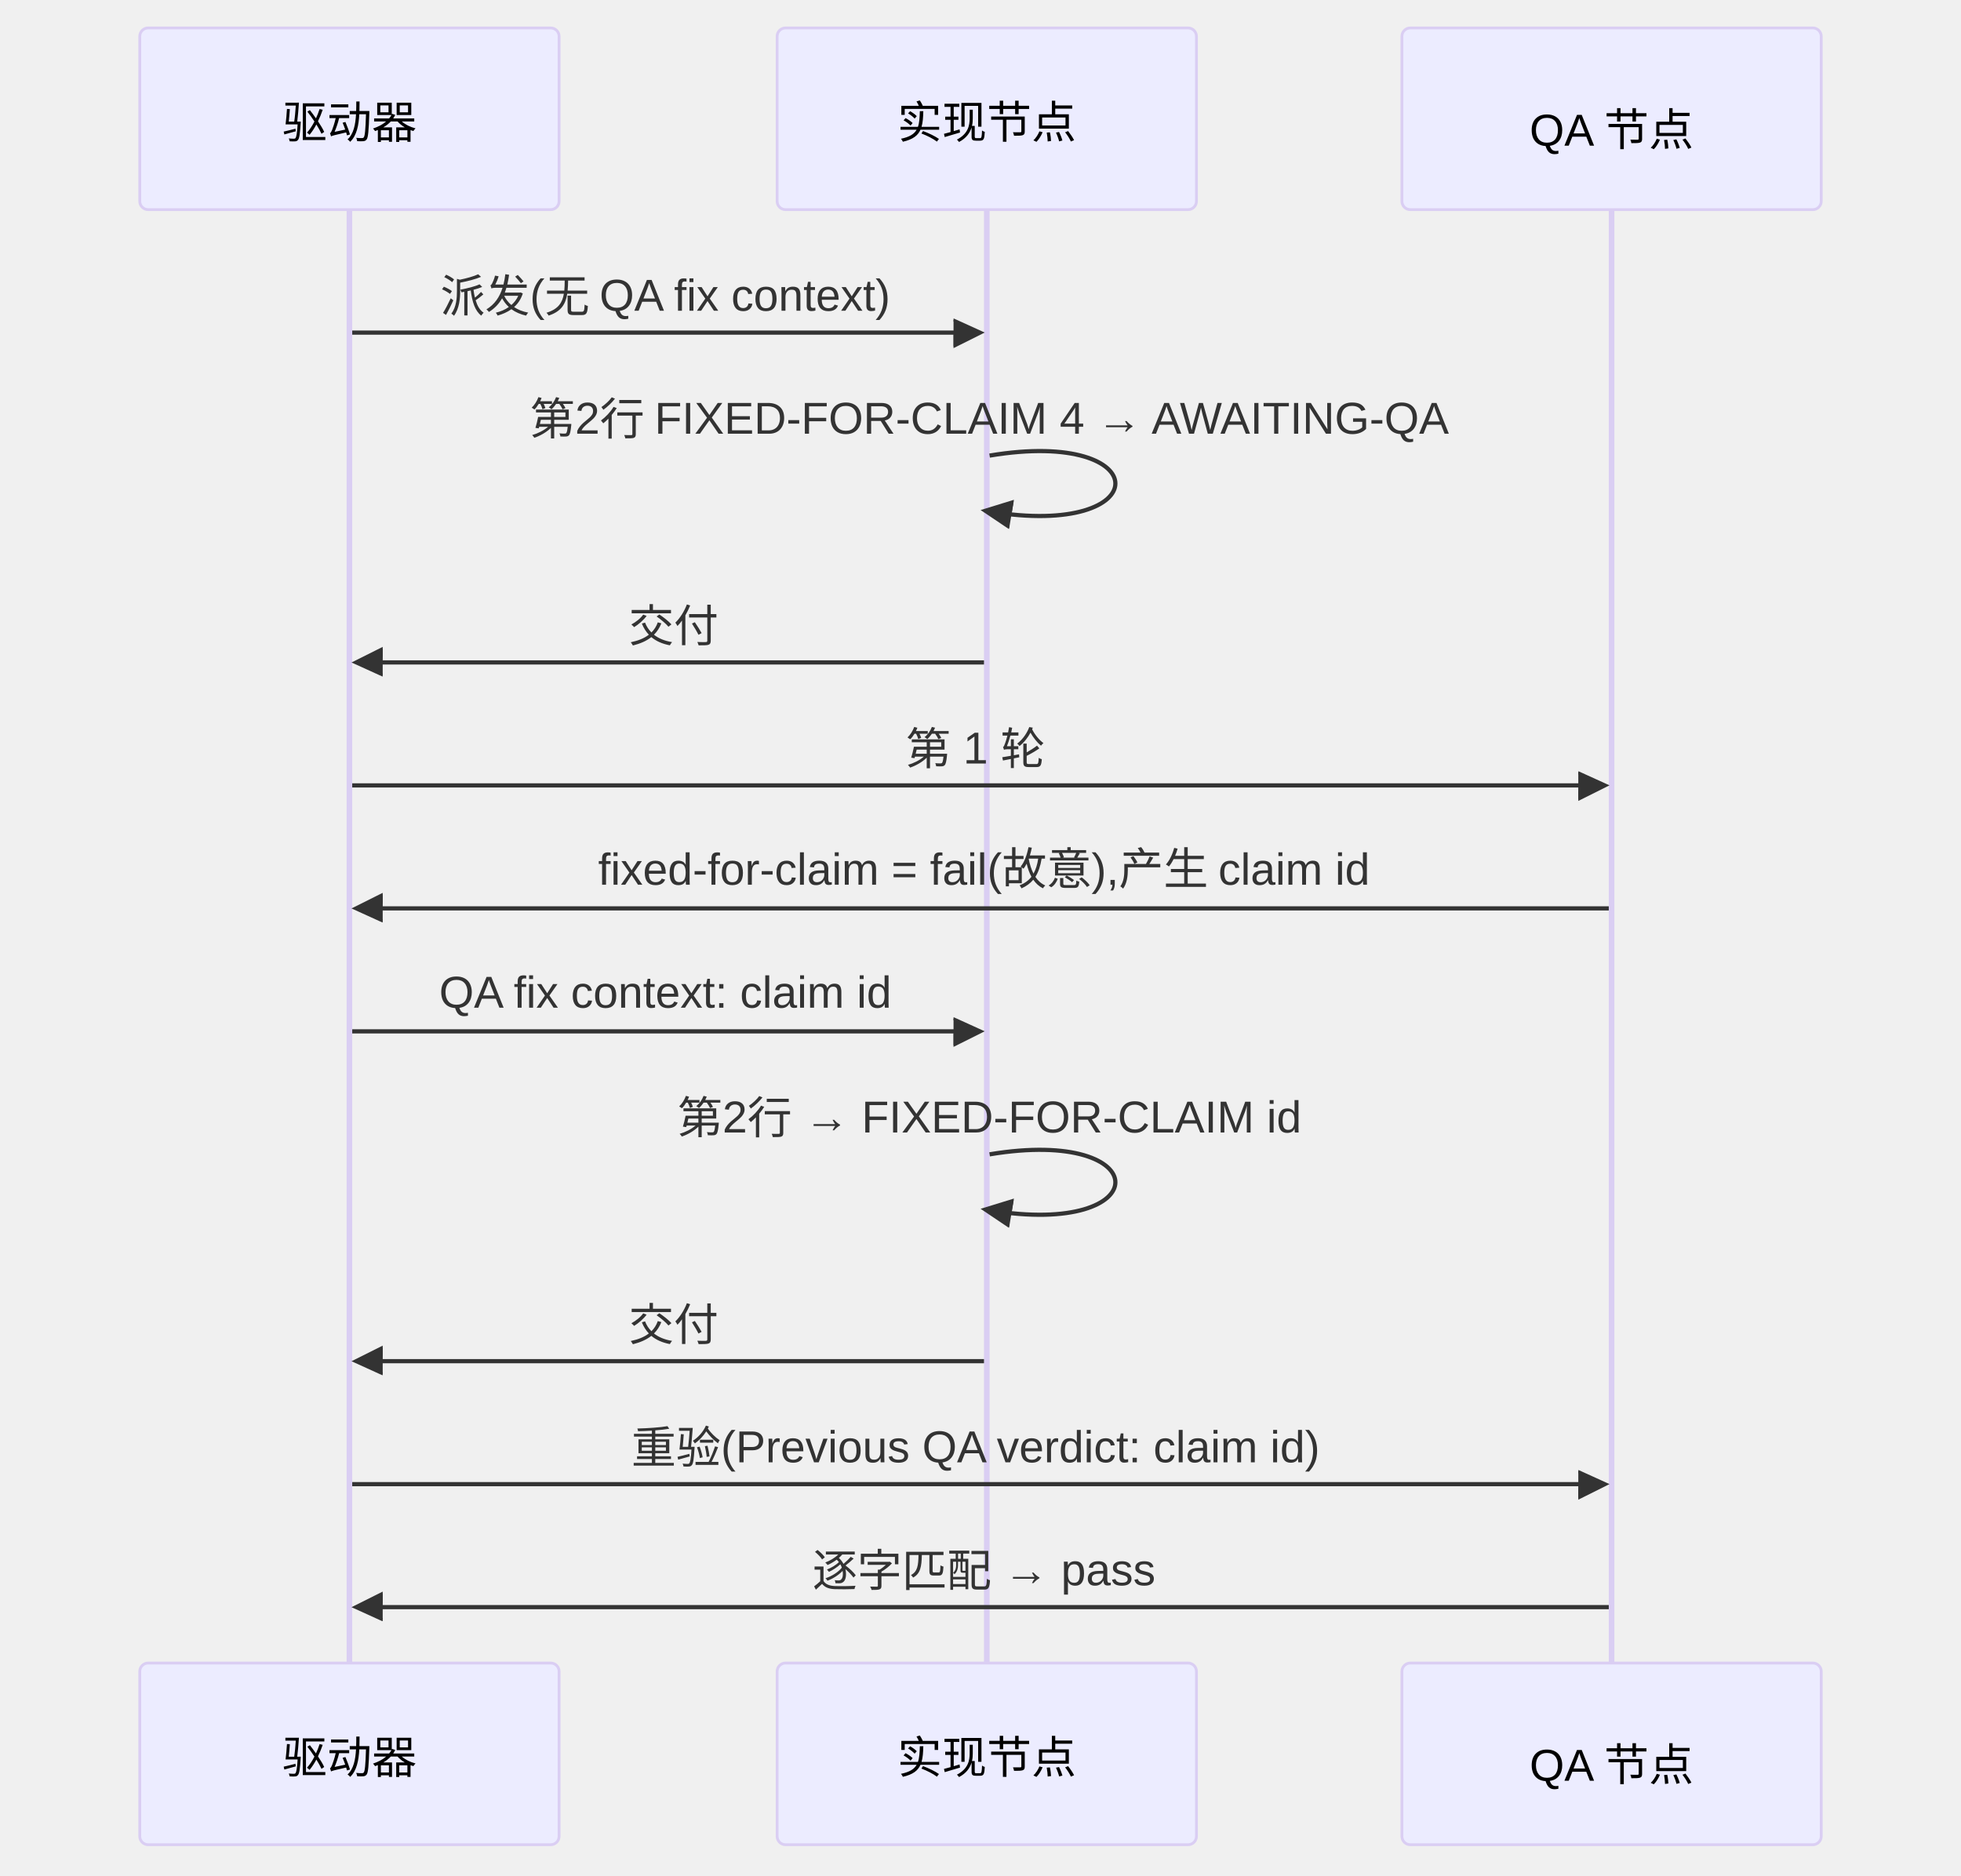
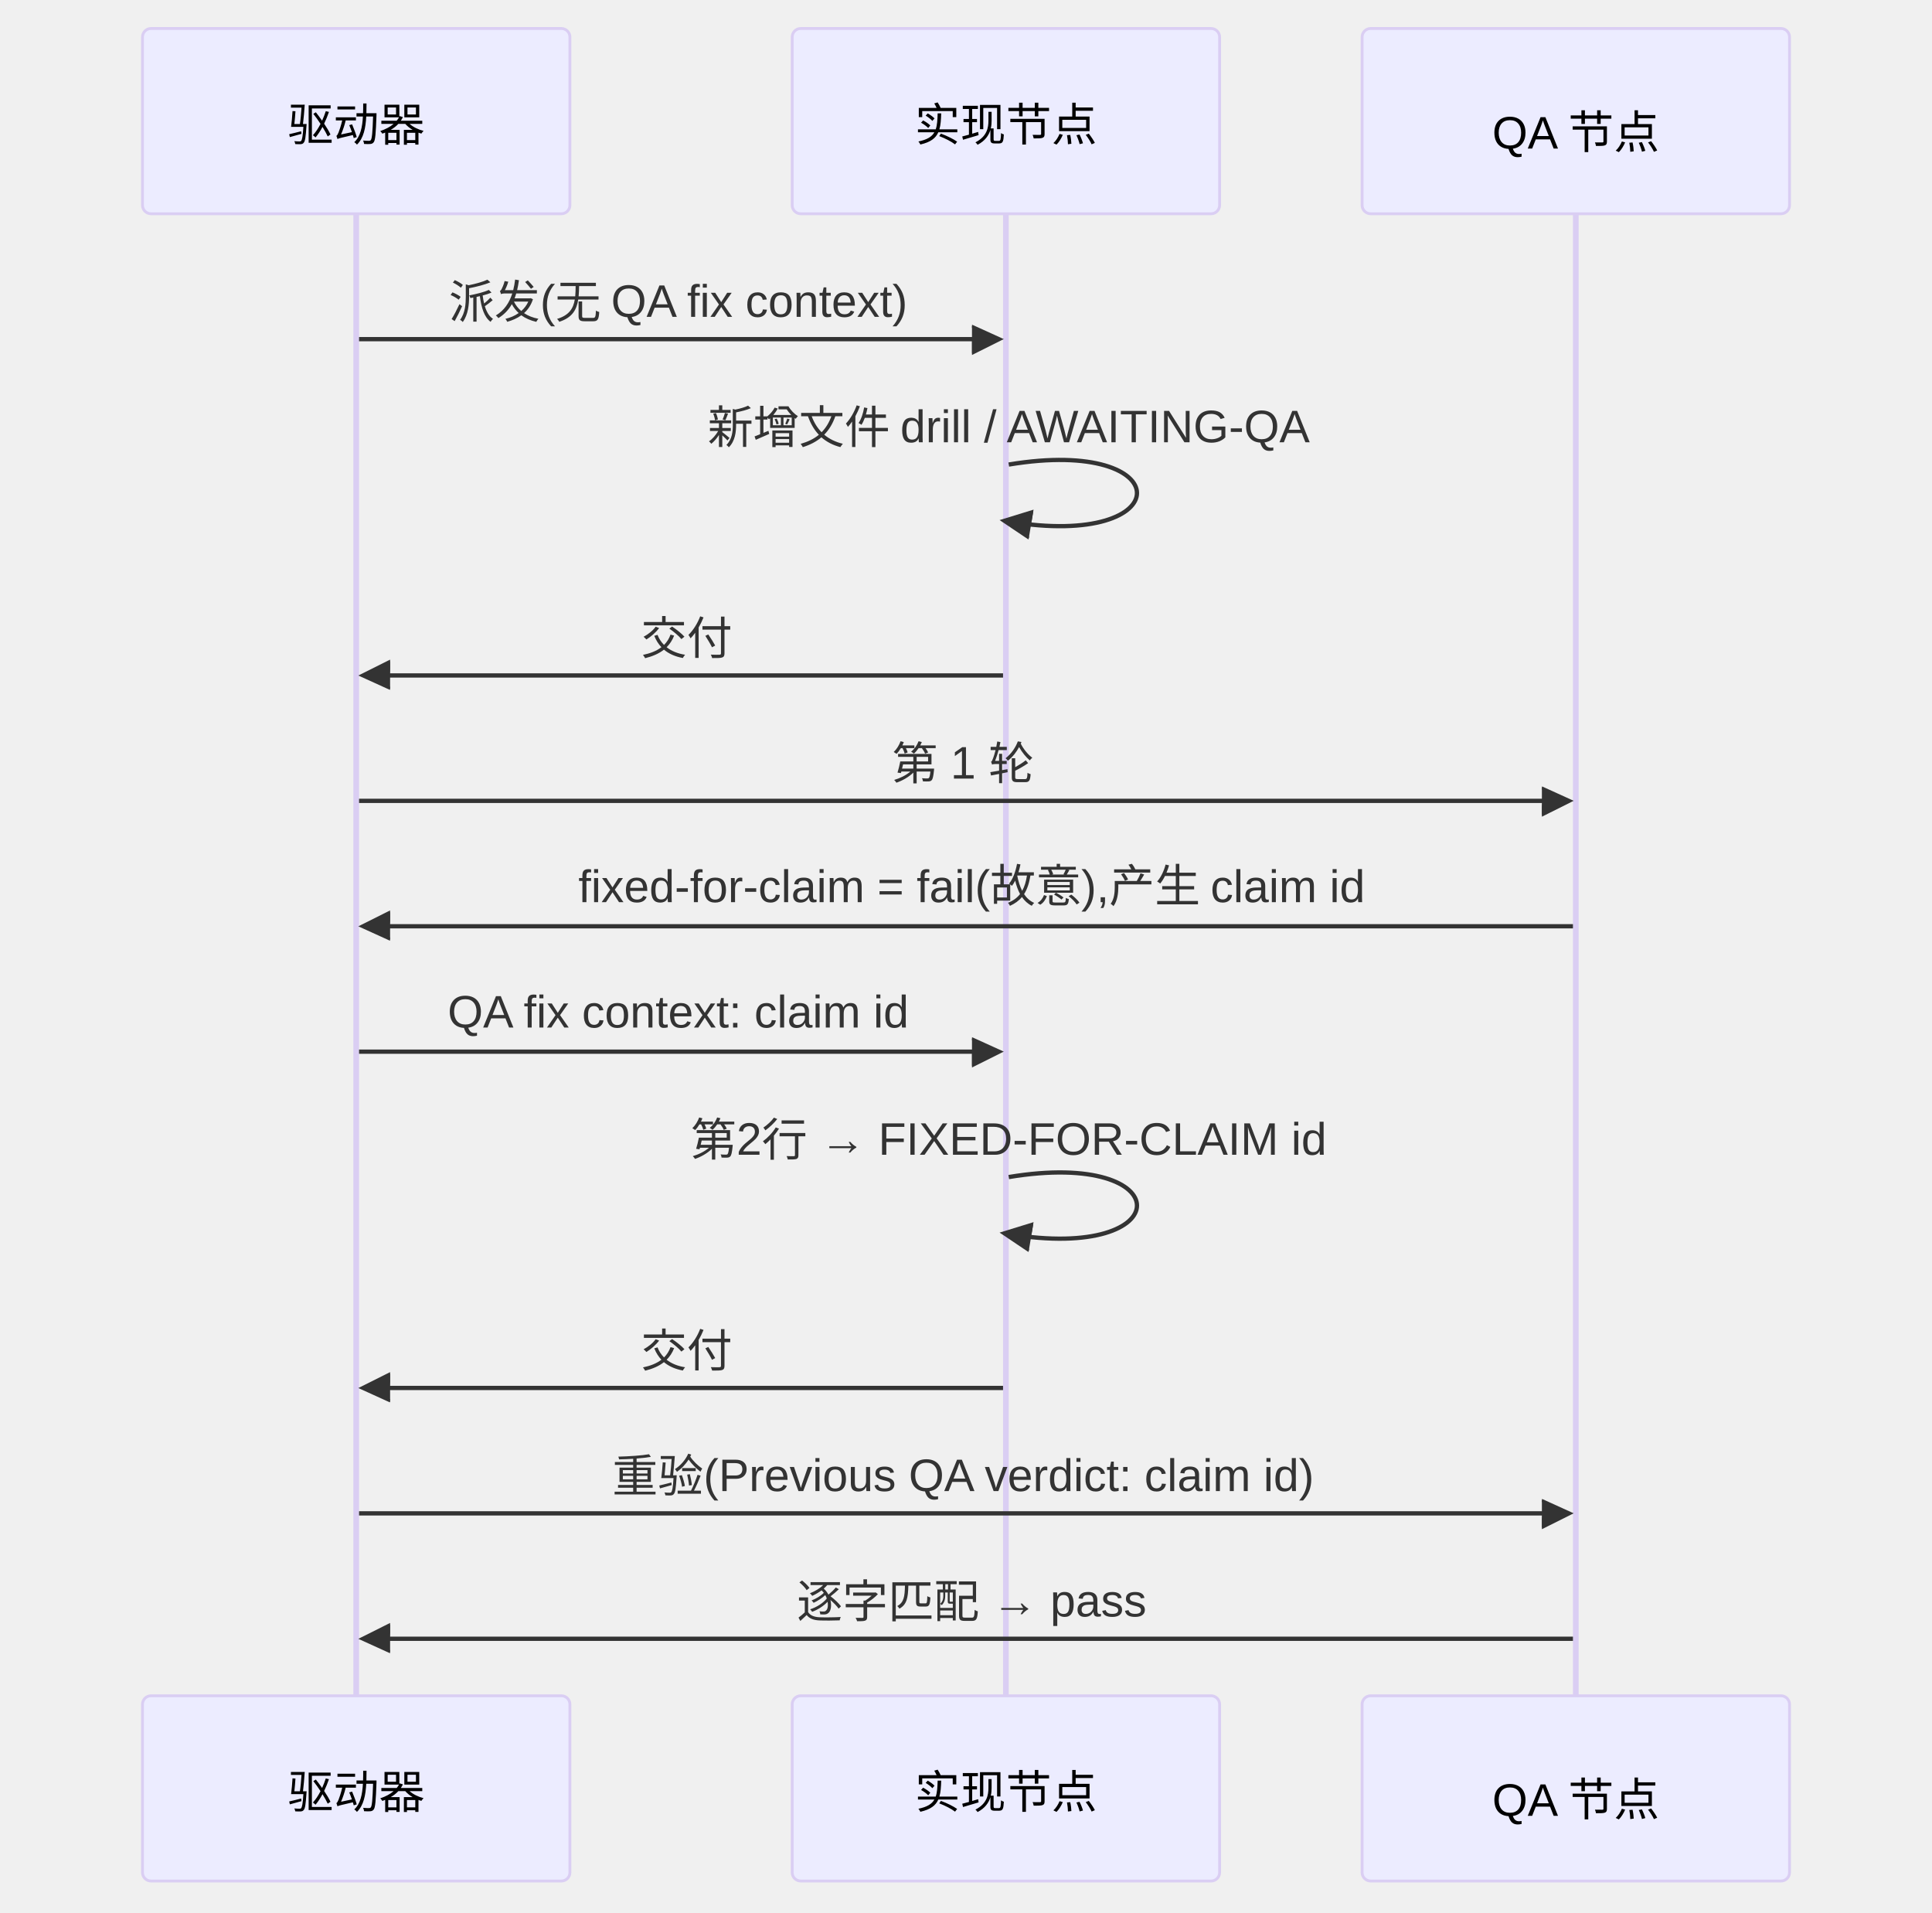
- <svg xmlns="http://www.w3.org/2000/svg" id="FLY-3150-d1" width="100%" style="max-width: 701.5px; background-color: white;" viewBox="-50 -10 701.5 671" role="graphics-document document" aria-roledescription="sequence">
+ <svg xmlns="http://www.w3.org/2000/svg" id="FLY-3150-d1" width="100%" style="max-width: 678px; background-color: white;" viewBox="-50 -10 678 671" role="graphics-document document" aria-roledescription="sequence">
  <g>
-     <rect x="451.5" y="585" fill="#eaeaea" stroke="#666" width="150" height="65" name="Q" rx="3" ry="3" class="actor actor-bottom" />
-     <text x="526.5" y="617.5" dominant-baseline="central" alignment-baseline="central" class="actor actor-box" style="text-anchor: middle; font-size: 16px; font-weight: 400;">
-       <tspan x="526.5" dy="0">QA 节点</tspan>
+     <rect x="428" y="585" fill="#eaeaea" stroke="#666" width="150" height="65" name="Q" rx="3" ry="3" class="actor actor-bottom" />
+     <text x="503" y="617.5" dominant-baseline="central" alignment-baseline="central" class="actor actor-box" style="text-anchor: middle; font-size: 16px; font-weight: 400;">
+       <tspan x="503" dy="0">QA 节点</tspan>
    </text>
  </g>
  <g>
    <rect x="228" y="585" fill="#eaeaea" stroke="#666" width="150" height="65" name="I" rx="3" ry="3" class="actor actor-bottom" />
    <text x="303" y="617.5" dominant-baseline="central" alignment-baseline="central" class="actor actor-box" style="text-anchor: middle; font-size: 16px; font-weight: 400;">
      <tspan x="303" dy="0">实现节点</tspan>
    </text>
  </g>
  <g>
    <rect x="0" y="585" fill="#eaeaea" stroke="#666" width="150" height="65" name="D" rx="3" ry="3" class="actor actor-bottom" />
    <text x="75" y="617.5" dominant-baseline="central" alignment-baseline="central" class="actor actor-box" style="text-anchor: middle; font-size: 16px; font-weight: 400;">
      <tspan x="75" dy="0">驱动器</tspan>
    </text>
  </g>
  <g>
-     <line id="actor2" x1="526.5" y1="65" x2="526.5" y2="585" class="actor-line 200" stroke-width="0.5px" stroke="#999" name="Q" />
+     <line id="actor2" x1="503" y1="65" x2="503" y2="585" class="actor-line 200" stroke-width="0.5px" stroke="#999" name="Q" />
    <g id="root-2">
-       <rect x="451.5" y="0" fill="#eaeaea" stroke="#666" width="150" height="65" name="Q" rx="3" ry="3" class="actor actor-top" />
-       <text x="526.5" y="32.5" dominant-baseline="central" alignment-baseline="central" class="actor actor-box" style="text-anchor: middle; font-size: 16px; font-weight: 400;">
-         <tspan x="526.5" dy="0">QA 节点</tspan>
+       <rect x="428" y="0" fill="#eaeaea" stroke="#666" width="150" height="65" name="Q" rx="3" ry="3" class="actor actor-top" />
+       <text x="503" y="32.5" dominant-baseline="central" alignment-baseline="central" class="actor actor-box" style="text-anchor: middle; font-size: 16px; font-weight: 400;">
+         <tspan x="503" dy="0">QA 节点</tspan>
      </text>
    </g>
  </g>
  <g>
    <line id="actor1" x1="303" y1="65" x2="303" y2="585" class="actor-line 200" stroke-width="0.5px" stroke="#999" name="I" />
    <g id="root-1">
      <rect x="228" y="0" fill="#eaeaea" stroke="#666" width="150" height="65" name="I" rx="3" ry="3" class="actor actor-top" />
      <text x="303" y="32.5" dominant-baseline="central" alignment-baseline="central" class="actor actor-box" style="text-anchor: middle; font-size: 16px; font-weight: 400;">
        <tspan x="303" dy="0">实现节点</tspan>
      </text>
    </g>
  </g>
  <g>
    <line id="actor0" x1="75" y1="65" x2="75" y2="585" class="actor-line 200" stroke-width="0.5px" stroke="#999" name="D" />
    <g id="root-0">
      <rect x="0" y="0" fill="#eaeaea" stroke="#666" width="150" height="65" name="D" rx="3" ry="3" class="actor actor-top" />
      <text x="75" y="32.5" dominant-baseline="central" alignment-baseline="central" class="actor actor-box" style="text-anchor: middle; font-size: 16px; font-weight: 400;">
        <tspan x="75" dy="0">驱动器</tspan>
      </text>
    </g>
  </g>
  <style>#FLY-3150-d1{font-family:"trebuchet ms",verdana,arial,sans-serif;font-size:16px;fill:#333;}@keyframes edge-animation-frame{from{stroke-dashoffset:0;}}@keyframes dash{to{stroke-dashoffset:0;}}#FLY-3150-d1 .edge-animation-slow{stroke-dasharray:9,5!important;stroke-dashoffset:900;animation:dash 50s linear infinite;stroke-linecap:round;}#FLY-3150-d1 .edge-animation-fast{stroke-dasharray:9,5!important;stroke-dashoffset:900;animation:dash 20s linear infinite;stroke-linecap:round;}#FLY-3150-d1 .error-icon{fill:#552222;}#FLY-3150-d1 .error-text{fill:#552222;stroke:#552222;}#FLY-3150-d1 .edge-thickness-normal{stroke-width:1px;}#FLY-3150-d1 .edge-thickness-thick{stroke-width:3.5px;}#FLY-3150-d1 .edge-pattern-solid{stroke-dasharray:0;}#FLY-3150-d1 .edge-thickness-invisible{stroke-width:0;fill:none;}#FLY-3150-d1 .edge-pattern-dashed{stroke-dasharray:3;}#FLY-3150-d1 .edge-pattern-dotted{stroke-dasharray:2;}#FLY-3150-d1 .marker{fill:#333333;stroke:#333333;}#FLY-3150-d1 .marker.cross{stroke:#333333;}#FLY-3150-d1 svg{font-family:"trebuchet ms",verdana,arial,sans-serif;font-size:16px;}#FLY-3150-d1 p{margin:0;}#FLY-3150-d1 .actor{stroke:hsl(259.626, 59.777%, 87.902%);fill:#ECECFF;}#FLY-3150-d1 text.actor&gt;tspan{fill:black;stroke:none;}#FLY-3150-d1 .actor-line{stroke:hsl(259.626, 59.777%, 87.902%);}#FLY-3150-d1 .innerArc{stroke-width:1.5;stroke-dasharray:none;}#FLY-3150-d1 .messageLine0{stroke-width:1.5;stroke-dasharray:none;stroke:#333;}#FLY-3150-d1 .messageLine1{stroke-width:1.5;stroke-dasharray:2,2;stroke:#333;}#FLY-3150-d1 #arrowhead path{fill:#333;stroke:#333;}#FLY-3150-d1 .sequenceNumber{fill:white;}#FLY-3150-d1 #sequencenumber{fill:#333;}#FLY-3150-d1 #crosshead path{fill:#333;stroke:#333;}#FLY-3150-d1 .messageText{fill:#333;stroke:none;}#FLY-3150-d1 .labelBox{stroke:hsl(259.626, 59.777%, 87.902%);fill:#ECECFF;}#FLY-3150-d1 .labelText,#FLY-3150-d1 .labelText&gt;tspan{fill:black;stroke:none;}#FLY-3150-d1 .loopText,#FLY-3150-d1 .loopText&gt;tspan{fill:black;stroke:none;}#FLY-3150-d1 .loopLine{stroke-width:2px;stroke-dasharray:2,2;stroke:hsl(259.626, 59.777%, 87.902%);fill:hsl(259.626, 59.777%, 87.902%);}#FLY-3150-d1 .note{stroke:#aaaa33;fill:#fff5ad;}#FLY-3150-d1 .noteText,#FLY-3150-d1 .noteText&gt;tspan{fill:black;stroke:none;}#FLY-3150-d1 .activation0{fill:#f4f4f4;stroke:#666;}#FLY-3150-d1 .activation1{fill:#f4f4f4;stroke:#666;}#FLY-3150-d1 .activation2{fill:#f4f4f4;stroke:#666;}#FLY-3150-d1 .actorPopupMenu{position:absolute;}#FLY-3150-d1 .actorPopupMenuPanel{position:absolute;fill:#ECECFF;box-shadow:0px 8px 16px 0px rgba(0,0,0,0.2);filter:drop-shadow(3px 5px 2px rgb(0 0 0 / 0.4));}#FLY-3150-d1 .actor-man line{stroke:hsl(259.626, 59.777%, 87.902%);fill:#ECECFF;}#FLY-3150-d1 .actor-man circle,#FLY-3150-d1 line{stroke:hsl(259.626, 59.777%, 87.902%);fill:#ECECFF;stroke-width:2px;}#FLY-3150-d1 :root{--mermaid-font-family:"trebuchet ms",verdana,arial,sans-serif;}</style>
  <g />
  <defs>
    <symbol id="computer" width="24" height="24">
      <path transform="scale(.5)" d="M2 2v13h20v-13h-20zm18 11h-16v-9h16v9zm-10.228 6l.466-1h3.524l.467 1h-4.457zm14.228 3h-24l2-6h2.104l-1.33 4h18.45l-1.297-4h2.073l2 6zm-5-10h-14v-7h14v7z" />
    </symbol>
  </defs>
  <defs>
    <symbol id="database" fill-rule="evenodd" clip-rule="evenodd">
      <path transform="scale(.5)" d="M12.258.001l.256.004.255.005.253.008.251.01.249.012.247.015.246.016.242.019.241.02.239.023.236.024.233.027.231.028.229.031.225.032.223.034.22.036.217.038.214.04.211.041.208.043.205.045.201.046.198.048.194.05.191.051.187.053.183.054.18.056.175.057.172.059.168.06.163.061.16.063.155.064.15.066.074.033.073.033.071.034.07.034.069.035.068.035.067.035.066.035.064.036.064.036.062.036.06.036.06.037.058.037.058.037.055.038.055.038.053.038.052.038.051.039.05.039.048.039.047.039.045.04.044.04.043.04.041.04.04.041.039.041.037.041.036.041.034.041.033.042.032.042.03.042.029.042.027.042.026.043.024.043.023.043.021.043.02.043.018.044.017.043.015.044.013.044.012.044.011.045.009.044.007.045.006.045.004.045.002.045.001.045v17l-.001.045-.002.045-.004.045-.006.045-.007.045-.009.044-.011.045-.012.044-.013.044-.015.044-.017.043-.018.044-.02.043-.021.043-.023.043-.024.043-.026.043-.027.042-.029.042-.03.042-.032.042-.033.042-.034.041-.036.041-.037.041-.039.041-.04.041-.041.04-.043.04-.044.04-.045.04-.047.039-.048.039-.05.039-.051.039-.052.038-.053.038-.055.038-.055.038-.058.037-.058.037-.06.037-.06.036-.062.036-.064.036-.064.036-.066.035-.067.035-.068.035-.069.035-.07.034-.071.034-.073.033-.074.033-.15.066-.155.064-.16.063-.163.061-.168.06-.172.059-.175.057-.18.056-.183.054-.187.053-.191.051-.194.05-.198.048-.201.046-.205.045-.208.043-.211.041-.214.04-.217.038-.22.036-.223.034-.225.032-.229.031-.231.028-.233.027-.236.024-.239.023-.241.02-.242.019-.246.016-.247.015-.249.012-.251.01-.253.008-.255.005-.256.004-.258.001-.258-.001-.256-.004-.255-.005-.253-.008-.251-.01-.249-.012-.247-.015-.245-.016-.243-.019-.241-.02-.238-.023-.236-.024-.234-.027-.231-.028-.228-.031-.226-.032-.223-.034-.22-.036-.217-.038-.214-.04-.211-.041-.208-.043-.204-.045-.201-.046-.198-.048-.195-.05-.19-.051-.187-.053-.184-.054-.179-.056-.176-.057-.172-.059-.167-.06-.164-.061-.159-.063-.155-.064-.151-.066-.074-.033-.072-.033-.072-.034-.07-.034-.069-.035-.068-.035-.067-.035-.066-.035-.064-.036-.063-.036-.062-.036-.061-.036-.06-.037-.058-.037-.057-.037-.056-.038-.055-.038-.053-.038-.052-.038-.051-.039-.049-.039-.049-.039-.046-.039-.046-.04-.044-.04-.043-.04-.041-.04-.04-.041-.039-.041-.037-.041-.036-.041-.034-.041-.033-.042-.032-.042-.03-.042-.029-.042-.027-.042-.026-.043-.024-.043-.023-.043-.021-.043-.02-.043-.018-.044-.017-.043-.015-.044-.013-.044-.012-.044-.011-.045-.009-.044-.007-.045-.006-.045-.004-.045-.002-.045-.001-.045v-17l.001-.045.002-.045.004-.045.006-.045.007-.045.009-.044.011-.045.012-.044.013-.044.015-.044.017-.043.018-.044.02-.043.021-.043.023-.043.024-.043.026-.043.027-.042.029-.042.03-.042.032-.042.033-.042.034-.041.036-.041.037-.041.039-.041.04-.041.041-.04.043-.04.044-.04.046-.04.046-.039.049-.039.049-.039.051-.039.052-.038.053-.038.055-.038.056-.038.057-.037.058-.037.06-.037.061-.036.062-.036.063-.036.064-.036.066-.035.067-.035.068-.035.069-.035.07-.034.072-.034.072-.033.074-.033.151-.066.155-.064.159-.063.164-.061.167-.06.172-.059.176-.057.179-.056.184-.054.187-.053.19-.051.195-.05.198-.048.201-.046.204-.045.208-.043.211-.041.214-.04.217-.038.22-.036.223-.034.226-.032.228-.031.231-.028.234-.027.236-.024.238-.023.241-.02.243-.019.245-.016.247-.015.249-.012.251-.01.253-.008.255-.005.256-.004.258-.001.258.001zm-9.258 20.499v.01l.001.021.003.021.004.022.005.021.006.022.007.022.009.023.01.022.011.023.012.023.013.023.015.023.016.024.017.023.018.024.019.024.021.024.022.025.023.024.024.025.052.049.056.05.061.051.066.051.07.051.075.051.079.052.084.052.088.052.092.052.097.052.102.051.105.052.11.052.114.051.119.051.123.051.127.05.131.05.135.05.139.048.144.049.147.047.152.047.155.047.16.045.163.045.167.043.171.043.176.041.178.041.183.039.187.039.19.037.194.035.197.035.202.033.204.031.209.03.212.029.216.027.219.025.222.024.226.021.23.02.233.018.236.016.24.015.243.012.246.01.249.008.253.005.256.004.259.001.26-.001.257-.004.254-.005.25-.008.247-.011.244-.012.241-.014.237-.016.233-.018.231-.021.226-.021.224-.024.22-.026.216-.027.212-.028.21-.031.205-.031.202-.034.198-.034.194-.036.191-.037.187-.039.183-.04.179-.04.175-.042.172-.043.168-.044.163-.045.16-.046.155-.046.152-.047.148-.048.143-.049.139-.049.136-.05.131-.05.126-.05.123-.051.118-.052.114-.051.11-.052.106-.052.101-.052.096-.052.092-.052.088-.053.083-.051.079-.052.074-.052.07-.051.065-.051.06-.051.056-.05.051-.05.023-.024.023-.025.021-.024.02-.024.019-.024.018-.024.017-.024.015-.023.014-.024.013-.023.012-.023.01-.023.01-.022.008-.022.006-.022.006-.022.004-.022.004-.021.001-.021.001-.021v-4.127l-.077.055-.08.053-.083.054-.085.053-.087.052-.09.052-.093.051-.095.05-.097.05-.1.049-.102.049-.105.048-.106.047-.109.047-.111.046-.114.045-.115.045-.118.044-.12.043-.122.042-.124.042-.126.041-.128.04-.13.04-.132.038-.134.038-.135.037-.138.037-.139.035-.142.035-.143.034-.144.033-.147.032-.148.031-.15.03-.151.03-.153.029-.154.027-.156.027-.158.026-.159.025-.161.024-.162.023-.163.022-.165.021-.166.02-.167.019-.169.018-.169.017-.171.016-.173.015-.173.014-.175.013-.175.012-.177.011-.178.01-.179.008-.179.008-.181.006-.182.005-.182.004-.184.003-.184.002h-.37l-.184-.002-.184-.003-.182-.004-.182-.005-.181-.006-.179-.008-.179-.008-.178-.01-.176-.011-.176-.012-.175-.013-.173-.014-.172-.015-.171-.016-.17-.017-.169-.018-.167-.019-.166-.02-.165-.021-.163-.022-.162-.023-.161-.024-.159-.025-.157-.026-.156-.027-.155-.027-.153-.029-.151-.03-.15-.03-.148-.031-.146-.032-.145-.033-.143-.034-.141-.035-.14-.035-.137-.037-.136-.037-.134-.038-.132-.038-.13-.04-.128-.04-.126-.041-.124-.042-.122-.042-.12-.044-.117-.043-.116-.045-.113-.045-.112-.046-.109-.047-.106-.047-.105-.048-.102-.049-.1-.049-.097-.05-.095-.05-.093-.052-.09-.051-.087-.052-.085-.053-.083-.054-.08-.054-.077-.054v4.127zm0-5.654v.011l.001.021.003.021.004.021.005.022.006.022.007.022.009.022.01.022.011.023.012.023.013.023.015.024.016.023.017.024.018.024.019.024.021.024.022.024.023.025.024.024.052.05.056.05.061.05.066.051.07.051.075.052.079.051.084.052.088.052.092.052.097.052.102.052.105.052.11.051.114.051.119.052.123.05.127.051.131.05.135.049.139.049.144.048.147.048.152.047.155.046.16.045.163.045.167.044.171.042.176.042.178.04.183.04.187.038.19.037.194.036.197.034.202.033.204.032.209.03.212.028.216.027.219.025.222.024.226.022.23.02.233.018.236.016.24.014.243.012.246.01.249.008.253.006.256.003.259.001.26-.001.257-.003.254-.006.25-.008.247-.01.244-.012.241-.015.237-.016.233-.018.231-.02.226-.022.224-.024.22-.025.216-.027.212-.029.21-.03.205-.032.202-.033.198-.035.194-.036.191-.037.187-.039.183-.039.179-.041.175-.042.172-.043.168-.044.163-.045.16-.045.155-.047.152-.047.148-.048.143-.048.139-.05.136-.049.131-.05.126-.051.123-.051.118-.051.114-.052.11-.052.106-.052.101-.052.096-.052.092-.052.088-.052.083-.052.079-.052.074-.051.07-.052.065-.051.06-.05.056-.051.051-.049.023-.025.023-.024.021-.025.02-.024.019-.024.018-.024.017-.024.015-.023.014-.023.013-.024.012-.022.01-.023.01-.023.008-.022.006-.022.006-.022.004-.021.004-.022.001-.021.001-.021v-4.139l-.077.054-.08.054-.083.054-.085.052-.087.053-.09.051-.093.051-.095.051-.097.05-.1.049-.102.049-.105.048-.106.047-.109.047-.111.046-.114.045-.115.044-.118.044-.12.044-.122.042-.124.042-.126.041-.128.04-.13.039-.132.039-.134.038-.135.037-.138.036-.139.036-.142.035-.143.033-.144.033-.147.033-.148.031-.15.03-.151.03-.153.028-.154.028-.156.027-.158.026-.159.025-.161.024-.162.023-.163.022-.165.021-.166.02-.167.019-.169.018-.169.017-.171.016-.173.015-.173.014-.175.013-.175.012-.177.011-.178.009-.179.009-.179.007-.181.007-.182.005-.182.004-.184.003-.184.002h-.37l-.184-.002-.184-.003-.182-.004-.182-.005-.181-.007-.179-.007-.179-.009-.178-.009-.176-.011-.176-.012-.175-.013-.173-.014-.172-.015-.171-.016-.17-.017-.169-.018-.167-.019-.166-.02-.165-.021-.163-.022-.162-.023-.161-.024-.159-.025-.157-.026-.156-.027-.155-.028-.153-.028-.151-.03-.15-.03-.148-.031-.146-.033-.145-.033-.143-.033-.141-.035-.14-.036-.137-.036-.136-.037-.134-.038-.132-.039-.13-.039-.128-.04-.126-.041-.124-.042-.122-.043-.12-.043-.117-.044-.116-.044-.113-.046-.112-.046-.109-.046-.106-.047-.105-.048-.102-.049-.1-.049-.097-.05-.095-.051-.093-.051-.09-.051-.087-.053-.085-.052-.083-.054-.08-.054-.077-.054v4.139zm0-5.666v.011l.001.02.003.022.004.021.005.022.006.021.007.022.009.023.01.022.011.023.012.023.013.023.015.023.016.024.017.024.018.023.019.024.021.025.022.024.023.024.024.025.052.05.056.05.061.05.066.051.07.051.075.052.079.051.084.052.088.052.092.052.097.052.102.052.105.051.11.052.114.051.119.051.123.051.127.05.131.05.135.05.139.049.144.048.147.048.152.047.155.046.16.045.163.045.167.043.171.043.176.042.178.04.183.04.187.038.19.037.194.036.197.034.202.033.204.032.209.03.212.028.216.027.219.025.222.024.226.021.23.02.233.018.236.017.24.014.243.012.246.01.249.008.253.006.256.003.259.001.26-.001.257-.003.254-.006.25-.008.247-.01.244-.013.241-.014.237-.016.233-.018.231-.02.226-.022.224-.024.22-.025.216-.027.212-.029.21-.03.205-.032.202-.033.198-.035.194-.036.191-.037.187-.039.183-.039.179-.041.175-.042.172-.043.168-.044.163-.045.16-.045.155-.047.152-.047.148-.048.143-.049.139-.049.136-.049.131-.051.126-.05.123-.051.118-.052.114-.051.11-.052.106-.052.101-.052.096-.052.092-.052.088-.052.083-.052.079-.052.074-.052.07-.051.065-.051.06-.051.056-.05.051-.049.023-.025.023-.025.021-.024.02-.024.019-.024.018-.024.017-.024.015-.023.014-.024.013-.023.012-.023.01-.022.01-.023.008-.022.006-.022.006-.022.004-.022.004-.021.001-.021.001-.021v-4.153l-.077.054-.08.054-.083.053-.085.053-.087.053-.09.051-.093.051-.095.051-.097.05-.1.049-.102.048-.105.048-.106.048-.109.046-.111.046-.114.046-.115.044-.118.044-.12.043-.122.043-.124.042-.126.041-.128.04-.13.039-.132.039-.134.038-.135.037-.138.036-.139.036-.142.034-.143.034-.144.033-.147.032-.148.032-.15.03-.151.03-.153.028-.154.028-.156.027-.158.026-.159.024-.161.024-.162.023-.163.023-.165.021-.166.02-.167.019-.169.018-.169.017-.171.016-.173.015-.173.014-.175.013-.175.012-.177.01-.178.01-.179.009-.179.007-.181.006-.182.006-.182.004-.184.003-.184.001-.185.001-.185-.001-.184-.001-.184-.003-.182-.004-.182-.006-.181-.006-.179-.007-.179-.009-.178-.01-.176-.01-.176-.012-.175-.013-.173-.014-.172-.015-.171-.016-.17-.017-.169-.018-.167-.019-.166-.02-.165-.021-.163-.023-.162-.023-.161-.024-.159-.024-.157-.026-.156-.027-.155-.028-.153-.028-.151-.03-.15-.03-.148-.032-.146-.032-.145-.033-.143-.034-.141-.034-.14-.036-.137-.036-.136-.037-.134-.038-.132-.039-.13-.039-.128-.041-.126-.041-.124-.041-.122-.043-.12-.043-.117-.044-.116-.044-.113-.046-.112-.046-.109-.046-.106-.048-.105-.048-.102-.048-.1-.05-.097-.049-.095-.051-.093-.051-.09-.052-.087-.052-.085-.053-.083-.053-.08-.054-.077-.054v4.153zm8.74-8.179l-.257.004-.254.005-.25.008-.247.011-.244.012-.241.014-.237.016-.233.018-.231.021-.226.022-.224.023-.22.026-.216.027-.212.028-.21.031-.205.032-.202.033-.198.034-.194.036-.191.038-.187.038-.183.04-.179.041-.175.042-.172.043-.168.043-.163.045-.16.046-.155.046-.152.048-.148.048-.143.048-.139.049-.136.05-.131.05-.126.051-.123.051-.118.051-.114.052-.11.052-.106.052-.101.052-.096.052-.092.052-.088.052-.083.052-.079.052-.074.051-.07.052-.065.051-.06.05-.056.05-.051.05-.023.025-.023.024-.021.024-.02.025-.019.024-.018.024-.017.023-.015.024-.014.023-.013.023-.012.023-.01.023-.01.022-.008.022-.006.023-.006.021-.004.022-.004.021-.001.021-.001.021.001.021.001.021.004.021.004.022.006.021.006.023.008.022.01.022.01.023.012.023.013.023.014.023.015.024.017.023.018.024.019.024.02.025.021.024.023.024.023.025.051.05.056.05.06.05.065.051.07.052.074.051.079.052.083.052.088.052.092.052.096.052.101.052.106.052.11.052.114.052.118.051.123.051.126.051.131.05.136.05.139.049.143.048.148.048.152.048.155.046.16.046.163.045.168.043.172.043.175.042.179.041.183.04.187.038.191.038.194.036.198.034.202.033.205.032.21.031.212.028.216.027.22.026.224.023.226.022.231.021.233.018.237.016.241.014.244.012.247.011.25.008.254.005.257.004.26.001.26-.001.257-.004.254-.005.25-.008.247-.011.244-.012.241-.014.237-.016.233-.018.231-.021.226-.022.224-.023.22-.026.216-.027.212-.028.21-.031.205-.032.202-.033.198-.034.194-.036.191-.038.187-.038.183-.04.179-.041.175-.042.172-.043.168-.043.163-.045.16-.046.155-.046.152-.048.148-.048.143-.048.139-.049.136-.05.131-.05.126-.051.123-.051.118-.051.114-.052.11-.052.106-.052.101-.052.096-.052.092-.052.088-.052.083-.052.079-.052.074-.051.07-.052.065-.051.06-.05.056-.05.051-.05.023-.025.023-.024.021-.024.02-.025.019-.024.018-.024.017-.023.015-.024.014-.023.013-.023.012-.023.01-.023.01-.022.008-.022.006-.023.006-.021.004-.022.004-.021.001-.021.001-.021-.001-.021-.001-.021-.004-.021-.004-.022-.006-.021-.006-.023-.008-.022-.01-.022-.01-.023-.012-.023-.013-.023-.014-.023-.015-.024-.017-.023-.018-.024-.019-.024-.02-.025-.021-.024-.023-.024-.023-.025-.051-.05-.056-.05-.06-.05-.065-.051-.07-.052-.074-.051-.079-.052-.083-.052-.088-.052-.092-.052-.096-.052-.101-.052-.106-.052-.11-.052-.114-.052-.118-.051-.123-.051-.126-.051-.131-.05-.136-.05-.139-.049-.143-.048-.148-.048-.152-.048-.155-.046-.16-.046-.163-.045-.168-.043-.172-.043-.175-.042-.179-.041-.183-.04-.187-.038-.191-.038-.194-.036-.198-.034-.202-.033-.205-.032-.21-.031-.212-.028-.216-.027-.22-.026-.224-.023-.226-.022-.231-.021-.233-.018-.237-.016-.241-.014-.244-.012-.247-.011-.25-.008-.254-.005-.257-.004-.26-.001-.26.001z" />
    </symbol>
  </defs>
  <defs>
    <symbol id="clock" width="24" height="24">
      <path transform="scale(.5)" d="M12 2c5.514 0 10 4.486 10 10s-4.486 10-10 10-10-4.486-10-10 4.486-10 10-10zm0-2c-6.627 0-12 5.373-12 12s5.373 12 12 12 12-5.373 12-12-5.373-12-12-12zm5.848 12.459c.202.038.202.333.001.372-1.907.361-6.045 1.111-6.547 1.111-.719 0-1.301-.582-1.301-1.301 0-.512.77-5.447 1.125-7.445.034-.192.312-.181.343.014l.985 6.238 5.394 1.011z" />
    </symbol>
  </defs>
  <defs>
    <marker id="arrowhead" refX="7.9" refY="5" markerUnits="userSpaceOnUse" markerWidth="12" markerHeight="12" orient="auto-start-reverse">
      <path d="M -1 0 L 10 5 L 0 10 z" />
    </marker>
  </defs>
  <defs>
    <marker id="crosshead" markerWidth="15" markerHeight="8" orient="auto" refX="4" refY="4.5">
      <path fill="none" stroke="#000000" stroke-width="1pt" d="M 1,2 L 6,7 M 6,2 L 1,7" style="stroke-dasharray: 0, 0;" />
    </marker>
  </defs>
  <defs>
    <marker id="filled-head" refX="15.5" refY="7" markerWidth="20" markerHeight="28" orient="auto">
      <path d="M 18,7 L9,13 L14,7 L9,1 Z" />
    </marker>
  </defs>
  <defs>
    <marker id="sequencenumber" refX="15" refY="15" markerWidth="60" markerHeight="40" orient="auto">
      <circle cx="15" cy="15" r="6" />
    </marker>
  </defs>
  <text x="188" y="80" text-anchor="middle" dominant-baseline="middle" alignment-baseline="middle" class="messageText" dy="1em" style="font-size: 16px; font-weight: 400;">派发(无 QA fix context)</text>
  <line x1="76" y1="109" x2="299" y2="109" class="messageLine0" stroke-width="2" stroke="none" marker-end="url(#arrowhead)" style="fill: none;" />
-   <text x="304" y="124" text-anchor="middle" dominant-baseline="middle" alignment-baseline="middle" class="messageText" dy="1em" style="font-size: 16px; font-weight: 400;">第2行 FIXED-FOR-CLAIM 4 → AWAITING-QA</text>
+   <text x="304" y="124" text-anchor="middle" dominant-baseline="middle" alignment-baseline="middle" class="messageText" dy="1em" style="font-size: 16px; font-weight: 400;">新增文件 drill / AWAITING-QA</text>
  <path d="M 304,153 C 364,143 364,183 304,173" class="messageLine0" stroke-width="2" stroke="none" marker-end="url(#arrowhead)" style="fill: none;" />
  <text x="191" y="198" text-anchor="middle" dominant-baseline="middle" alignment-baseline="middle" class="messageText" dy="1em" style="font-size: 16px; font-weight: 400;">交付</text>
  <line x1="302" y1="227" x2="79" y2="227" class="messageLine0" stroke-width="2" stroke="none" marker-end="url(#arrowhead)" style="fill: none;" />
-   <text x="299" y="242" text-anchor="middle" dominant-baseline="middle" alignment-baseline="middle" class="messageText" dy="1em" style="font-size: 16px; font-weight: 400;">第 1 轮</text>
-   <line x1="76" y1="271" x2="522.5" y2="271" class="messageLine0" stroke-width="2" stroke="none" marker-end="url(#arrowhead)" style="fill: none;" />
-   <text x="302" y="286" text-anchor="middle" dominant-baseline="middle" alignment-baseline="middle" class="messageText" dy="1em" style="font-size: 16px; font-weight: 400;">fixed-for-claim = fail(故意),产生 claim id</text>
-   <line x1="525.5" y1="315" x2="79" y2="315" class="messageLine0" stroke-width="2" stroke="none" marker-end="url(#arrowhead)" style="fill: none;" />
+   <text x="288" y="242" text-anchor="middle" dominant-baseline="middle" alignment-baseline="middle" class="messageText" dy="1em" style="font-size: 16px; font-weight: 400;">第 1 轮</text>
+   <line x1="76" y1="271" x2="499" y2="271" class="messageLine0" stroke-width="2" stroke="none" marker-end="url(#arrowhead)" style="fill: none;" />
+   <text x="291" y="286" text-anchor="middle" dominant-baseline="middle" alignment-baseline="middle" class="messageText" dy="1em" style="font-size: 16px; font-weight: 400;">fixed-for-claim = fail(故意),产生 claim id</text>
+   <line x1="502" y1="315" x2="79" y2="315" class="messageLine0" stroke-width="2" stroke="none" marker-end="url(#arrowhead)" style="fill: none;" />
  <text x="188" y="330" text-anchor="middle" dominant-baseline="middle" alignment-baseline="middle" class="messageText" dy="1em" style="font-size: 16px; font-weight: 400;">QA fix context: claim id</text>
  <line x1="76" y1="359" x2="299" y2="359" class="messageLine0" stroke-width="2" stroke="none" marker-end="url(#arrowhead)" style="fill: none;" />
  <text x="304" y="374" text-anchor="middle" dominant-baseline="middle" alignment-baseline="middle" class="messageText" dy="1em" style="font-size: 16px; font-weight: 400;">第2行 → FIXED-FOR-CLAIM id</text>
  <path d="M 304,403 C 364,393 364,433 304,423" class="messageLine0" stroke-width="2" stroke="none" marker-end="url(#arrowhead)" style="fill: none;" />
  <text x="191" y="448" text-anchor="middle" dominant-baseline="middle" alignment-baseline="middle" class="messageText" dy="1em" style="font-size: 16px; font-weight: 400;">交付</text>
  <line x1="302" y1="477" x2="79" y2="477" class="messageLine0" stroke-width="2" stroke="none" marker-end="url(#arrowhead)" style="fill: none;" />
-   <text x="299" y="492" text-anchor="middle" dominant-baseline="middle" alignment-baseline="middle" class="messageText" dy="1em" style="font-size: 16px; font-weight: 400;">重验(Previous QA verdict: claim id)</text>
-   <line x1="76" y1="521" x2="522.5" y2="521" class="messageLine0" stroke-width="2" stroke="none" marker-end="url(#arrowhead)" style="fill: none;" />
-   <text x="302" y="536" text-anchor="middle" dominant-baseline="middle" alignment-baseline="middle" class="messageText" dy="1em" style="font-size: 16px; font-weight: 400;">逐字匹配 → pass</text>
-   <line x1="525.5" y1="565" x2="79" y2="565" class="messageLine0" stroke-width="2" stroke="none" marker-end="url(#arrowhead)" style="fill: none;" />
+   <text x="288" y="492" text-anchor="middle" dominant-baseline="middle" alignment-baseline="middle" class="messageText" dy="1em" style="font-size: 16px; font-weight: 400;">重验(Previous QA verdict: claim id)</text>
+   <line x1="76" y1="521" x2="499" y2="521" class="messageLine0" stroke-width="2" stroke="none" marker-end="url(#arrowhead)" style="fill: none;" />
+   <text x="291" y="536" text-anchor="middle" dominant-baseline="middle" alignment-baseline="middle" class="messageText" dy="1em" style="font-size: 16px; font-weight: 400;">逐字匹配 → pass</text>
+   <line x1="502" y1="565" x2="79" y2="565" class="messageLine0" stroke-width="2" stroke="none" marker-end="url(#arrowhead)" style="fill: none;" />
</svg>
